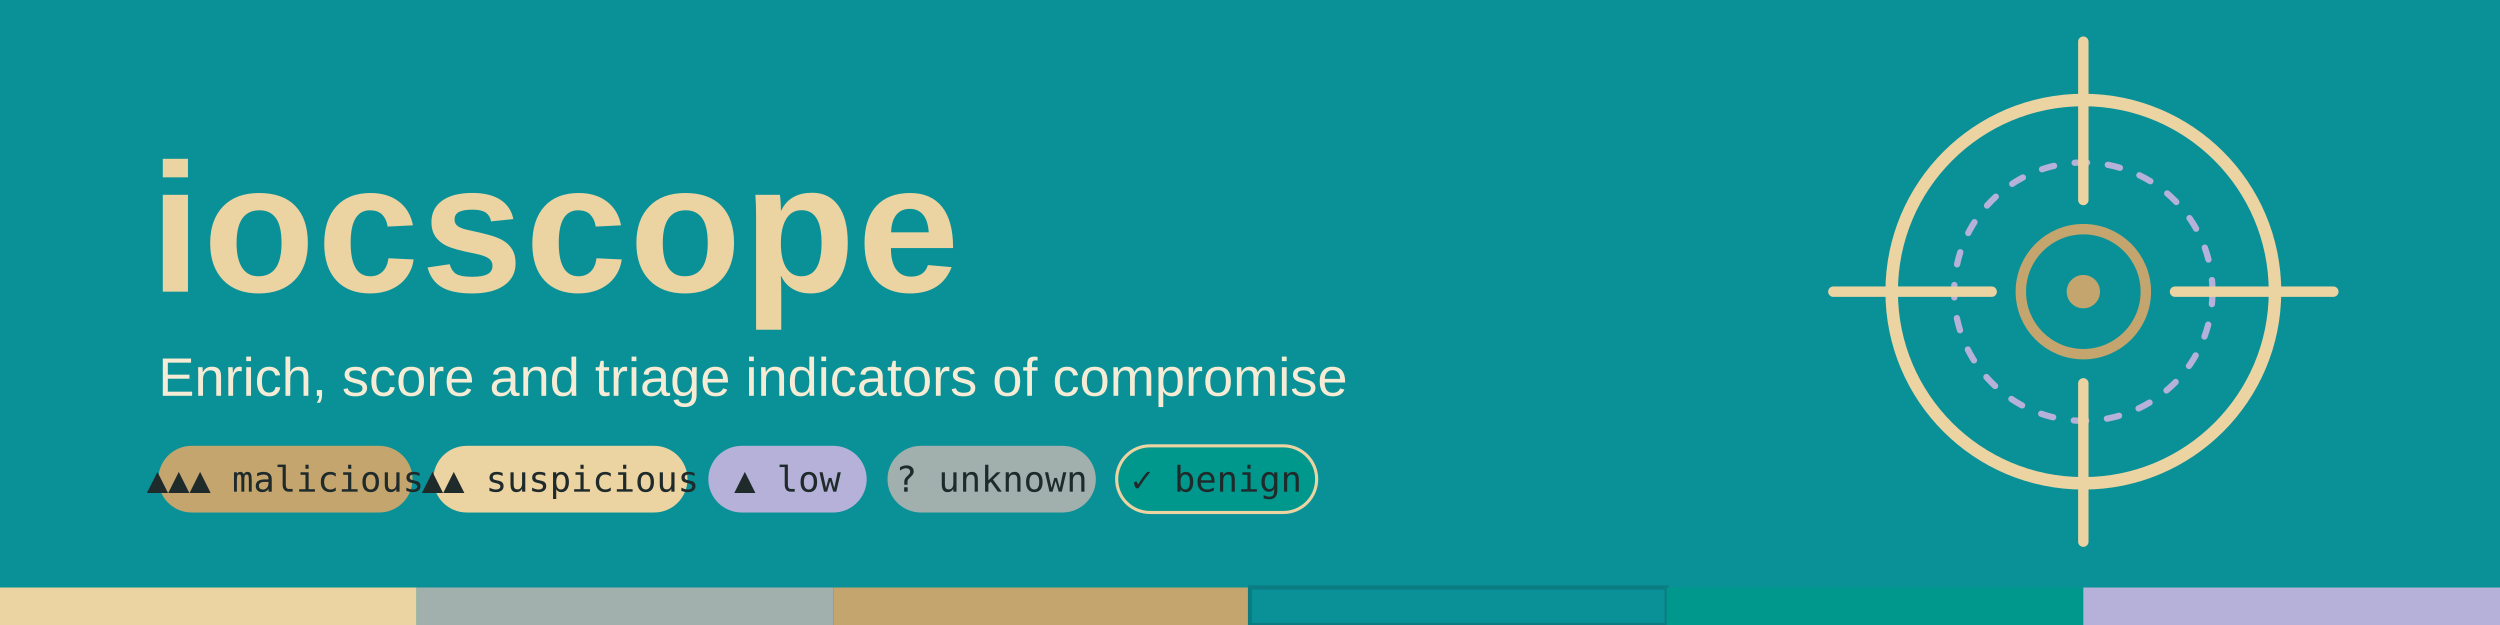
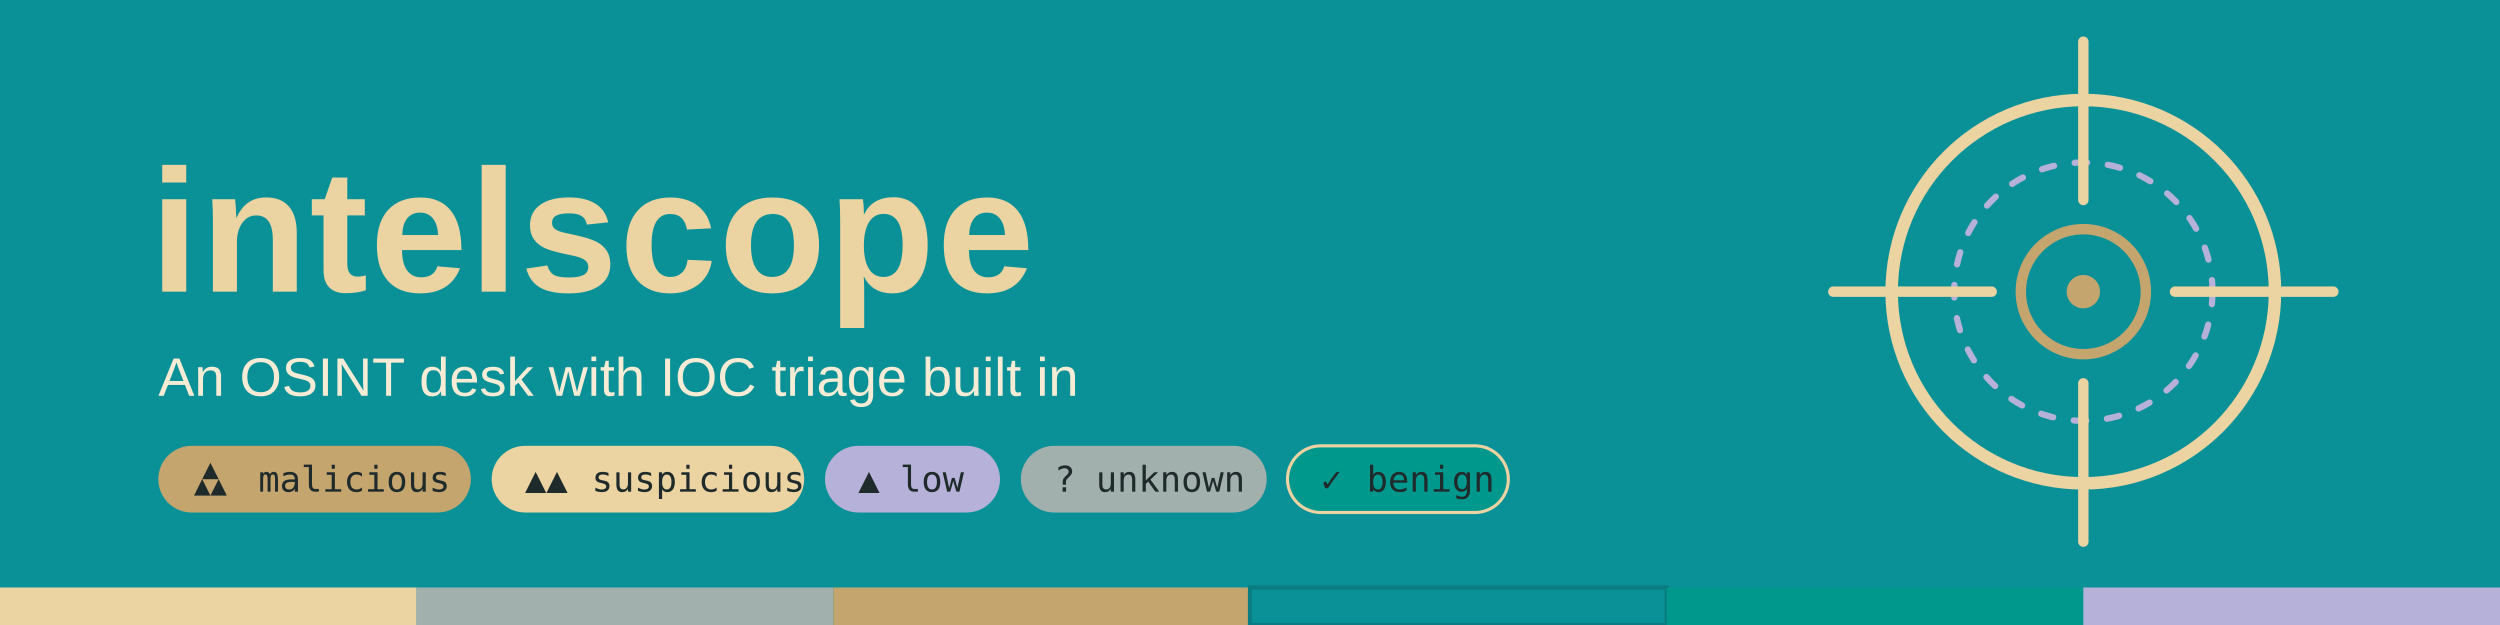
- <svg xmlns="http://www.w3.org/2000/svg" width="1200" height="300" viewBox="0 0 1200 300" role="img" aria-label="iocscope: enrich, score and triage indicators of compromise">
+ <svg xmlns="http://www.w3.org/2000/svg" width="1200" height="300" viewBox="0 0 1200 300" role="img" aria-label="intelscope: an OSINT desk with built-in IOC triage">
  <rect width="1200" height="300" fill="#099197" />
  <g>
    <rect x="0" y="282" width="200" height="18" fill="#ebd3a2" />
    <rect x="200" y="282" width="200" height="18" fill="#a2b0ad" />
    <rect x="400" y="282" width="200" height="18" fill="#c5a56e" />
    <rect x="600" y="282" width="200" height="18" fill="#099197" stroke="#0b7c81" stroke-width="2" />
    <rect x="800" y="282" width="200" height="18" fill="#00978d" />
    <rect x="1000" y="282" width="200" height="18" fill="#b5b1d8" />
  </g>
  <g transform="translate(1000 140)" fill="none" stroke-linecap="round">
    <circle r="92" stroke="#ebd3a2" stroke-width="6" />
    <circle r="62" stroke="#b5b1d8" stroke-width="3" stroke-dasharray="6 10" />
    <circle r="30" stroke="#c5a56e" stroke-width="5" />
    <line x1="-120" y1="0" x2="-44" y2="0" stroke="#ebd3a2" stroke-width="5" />
    <line x1="44" y1="0" x2="120" y2="0" stroke="#ebd3a2" stroke-width="5" />
    <line x1="0" y1="-120" x2="0" y2="-44" stroke="#ebd3a2" stroke-width="5" />
    <line x1="0" y1="44" x2="0" y2="120" stroke="#ebd3a2" stroke-width="5" />
    <circle r="8" fill="#c5a56e" stroke="none" />
  </g>
-   <text x="72" y="140" font-family="'Segoe UI', 'Helvetica Neue', Arial, sans-serif" font-size="88" font-weight="700" fill="#ebd3a2" letter-spacing="1">iocscope</text>
-   <text x="76" y="190" font-family="'Segoe UI', 'Helvetica Neue', Arial, sans-serif" font-size="26" fill="#f6ecd6">Enrich, score and triage indicators of compromise</text>
+   <text x="72" y="140" font-family="'Segoe UI', 'Helvetica Neue', Arial, sans-serif" font-size="84" font-weight="700" fill="#ebd3a2" letter-spacing="1">intelscope</text>
+   <text x="76" y="190" font-family="'Segoe UI', 'Helvetica Neue', Arial, sans-serif" font-size="26" fill="#f6ecd6">An OSINT desk with IOC triage built in</text>
  <g font-family="Consolas, 'Cascadia Code', Menlo, monospace" font-size="17">
-     <rect x="76" y="214" width="122" height="32" rx="16" fill="#c5a56e" />
-     <text x="137" y="236" text-anchor="middle" fill="#1f2a2b">▲▲▲ malicious</text>
-     <rect x="208" y="214" width="122" height="32" rx="16" fill="#ebd3a2" />
-     <text x="269" y="236" text-anchor="middle" fill="#1f2a2b">▲▲ suspicious</text>
-     <rect x="340" y="214" width="76" height="32" rx="16" fill="#b5b1d8" />
-     <text x="378" y="236" text-anchor="middle" fill="#1f2a2b">▲ low</text>
-     <rect x="426" y="214" width="100" height="32" rx="16" fill="#a2b0ad" />
-     <text x="476" y="236" text-anchor="middle" fill="#1f2a2b">? unknown</text>
-     <rect x="536" y="214" width="96" height="32" rx="16" fill="#00978d" stroke="#ebd3a2" stroke-width="1.5" />
-     <text x="584" y="236" text-anchor="middle" fill="#1f2a2b">✓ benign</text>
+     <rect x="76" y="214" width="150" height="32" rx="16" fill="#c5a56e" />
+     <g transform="translate(92 221) scale(1.125)" fill="#1f2a2b">
+       <path d="M8 1l3.5 7h-7zM4.5 8L8 15H1zM11.5 8L15 15H8z" />
+     </g>
+     <text x="124" y="236" fill="#1f2a2b">malicious</text>
+     <rect x="236" y="214" width="150" height="32" rx="16" fill="#ebd3a2" />
+     <text x="252" y="236" fill="#1f2a2b">▲▲</text>
+     <text x="284" y="236" fill="#1f2a2b">suspicious</text>
+     <rect x="396" y="214" width="84" height="32" rx="16" fill="#b5b1d8" />
+     <text x="412" y="236" fill="#1f2a2b">▲</text>
+     <text x="432" y="236" fill="#1f2a2b">low</text>
+     <rect x="490" y="214" width="118" height="32" rx="16" fill="#a2b0ad" />
+     <text x="506" y="236" fill="#1f2a2b">?</text>
+     <text x="526" y="236" fill="#1f2a2b">unknown</text>
+     <rect x="618" y="214" width="106" height="32" rx="16" fill="#00978d" stroke="#ebd3a2" stroke-width="1.5" />
+     <text x="634" y="236" fill="#1f2a2b">✓</text>
+     <text x="656" y="236" fill="#1f2a2b">benign</text>
  </g>
</svg>
